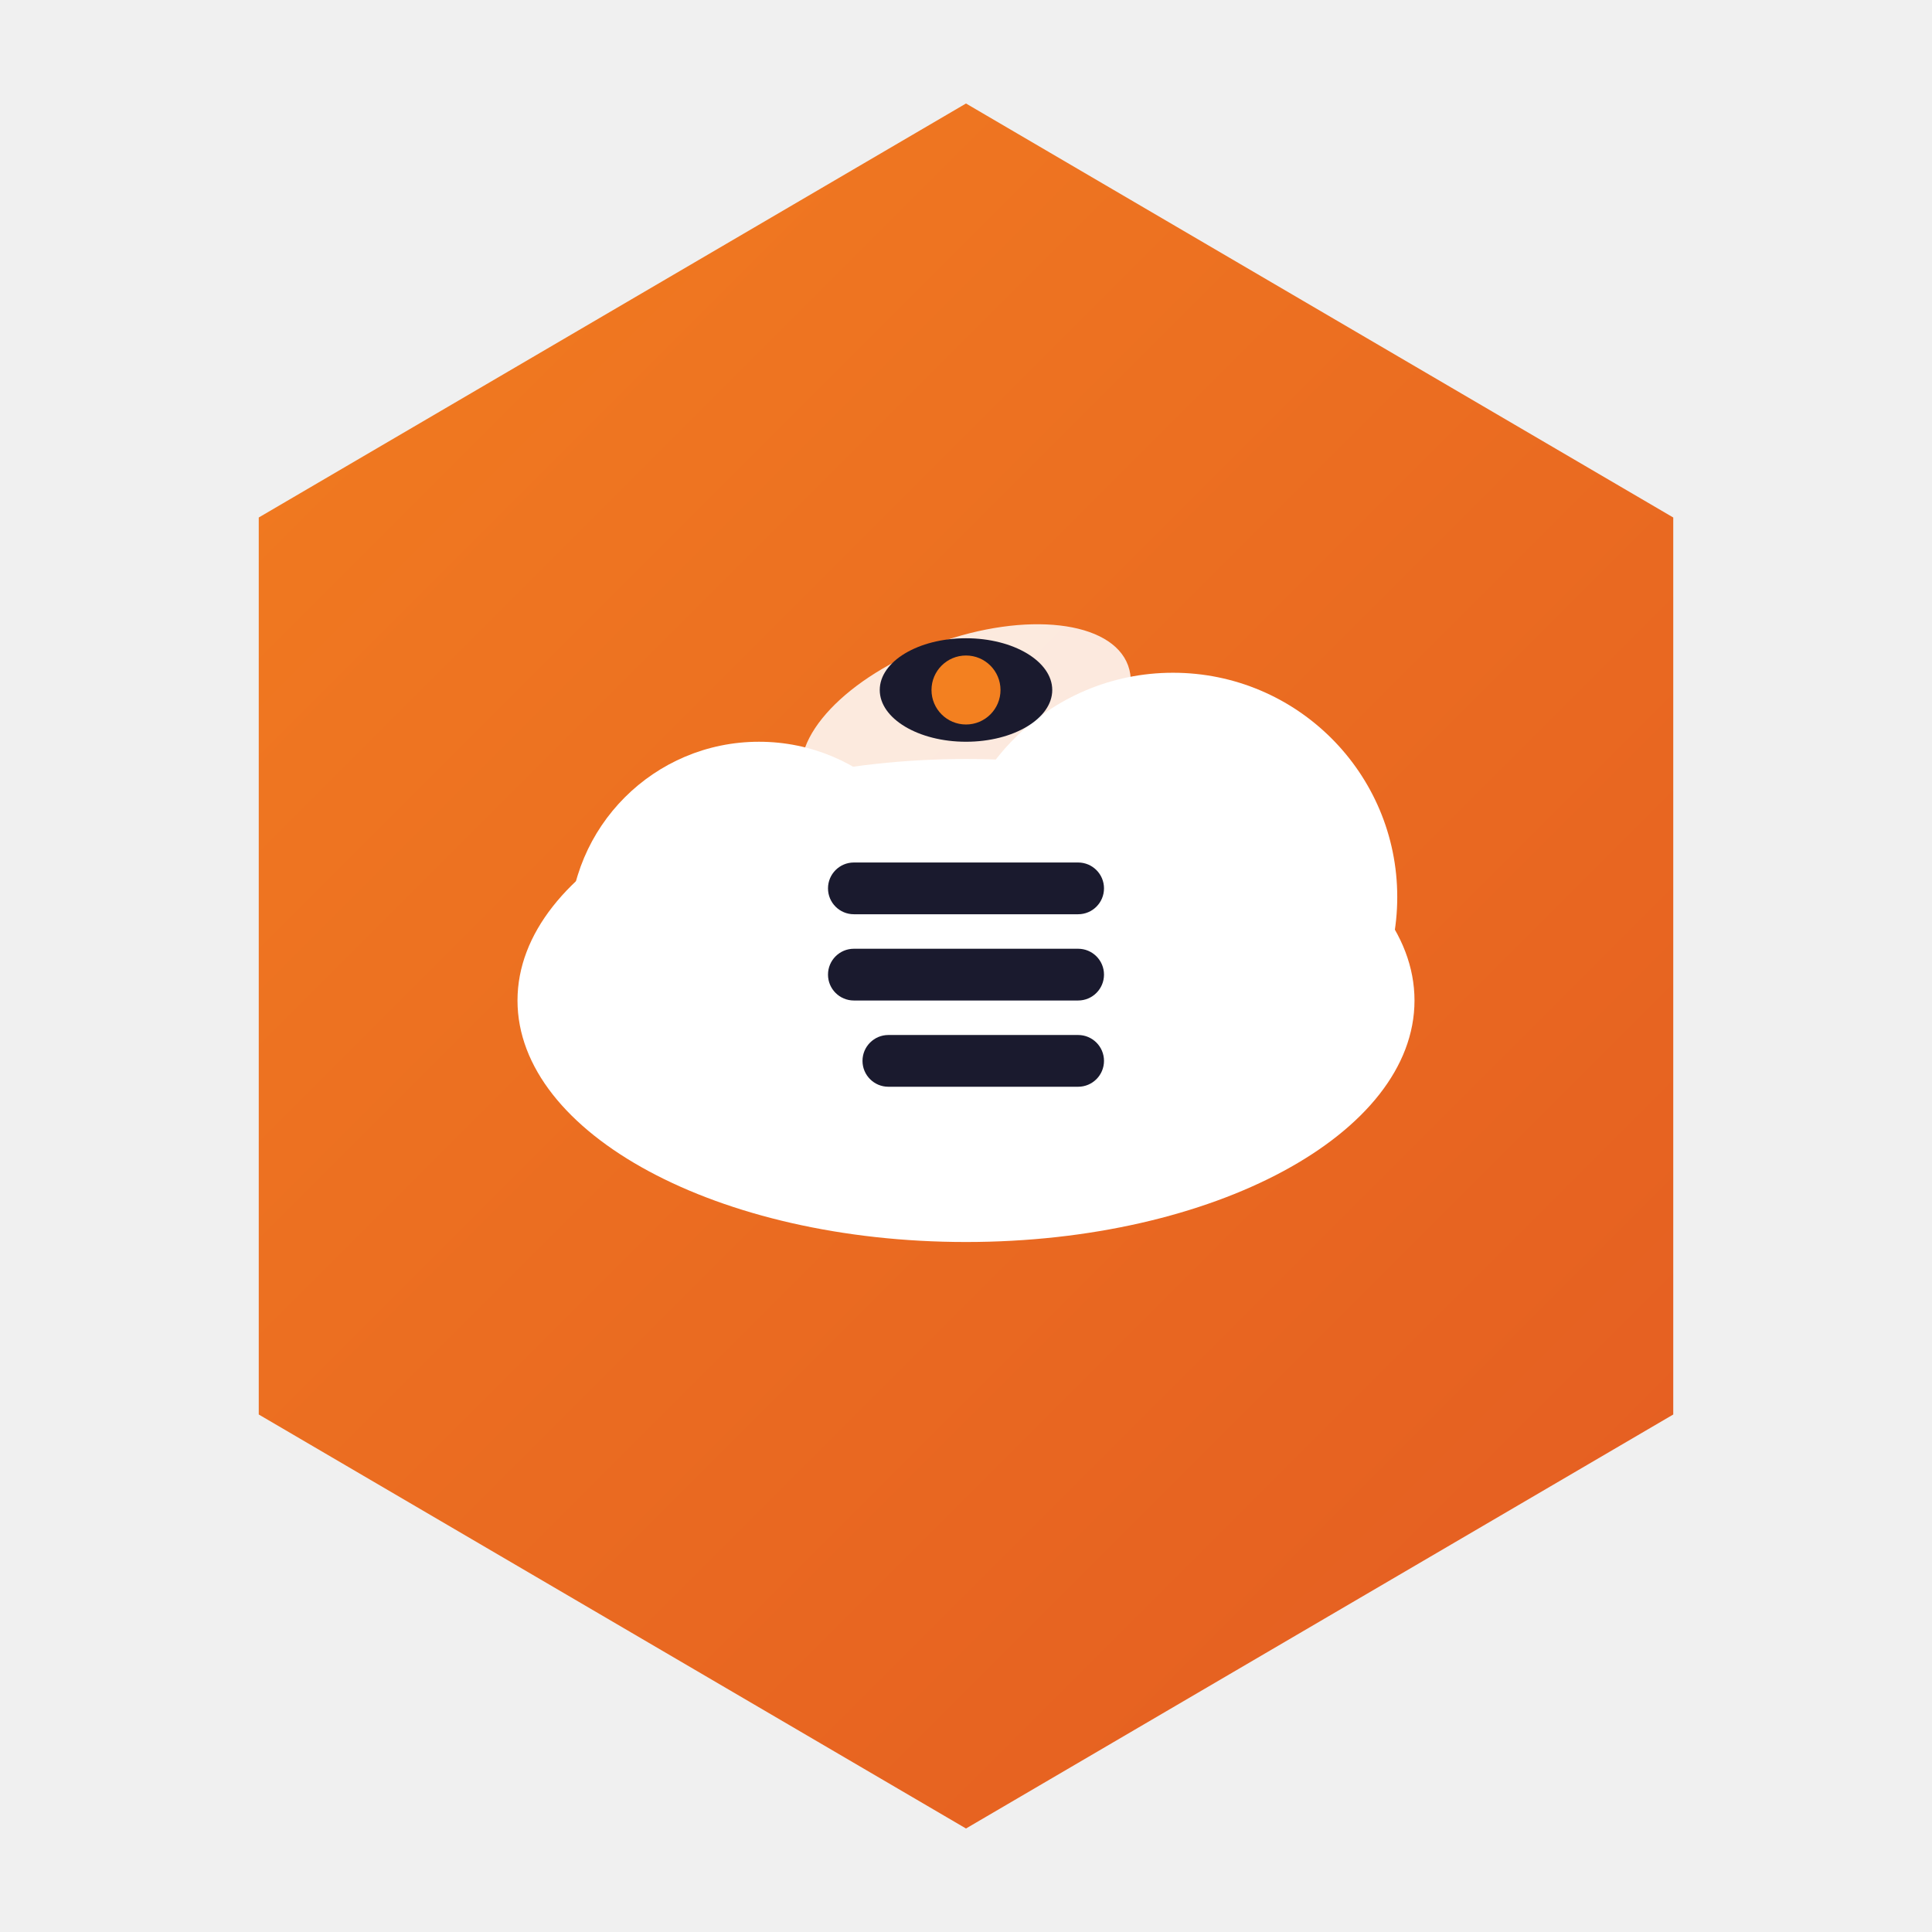
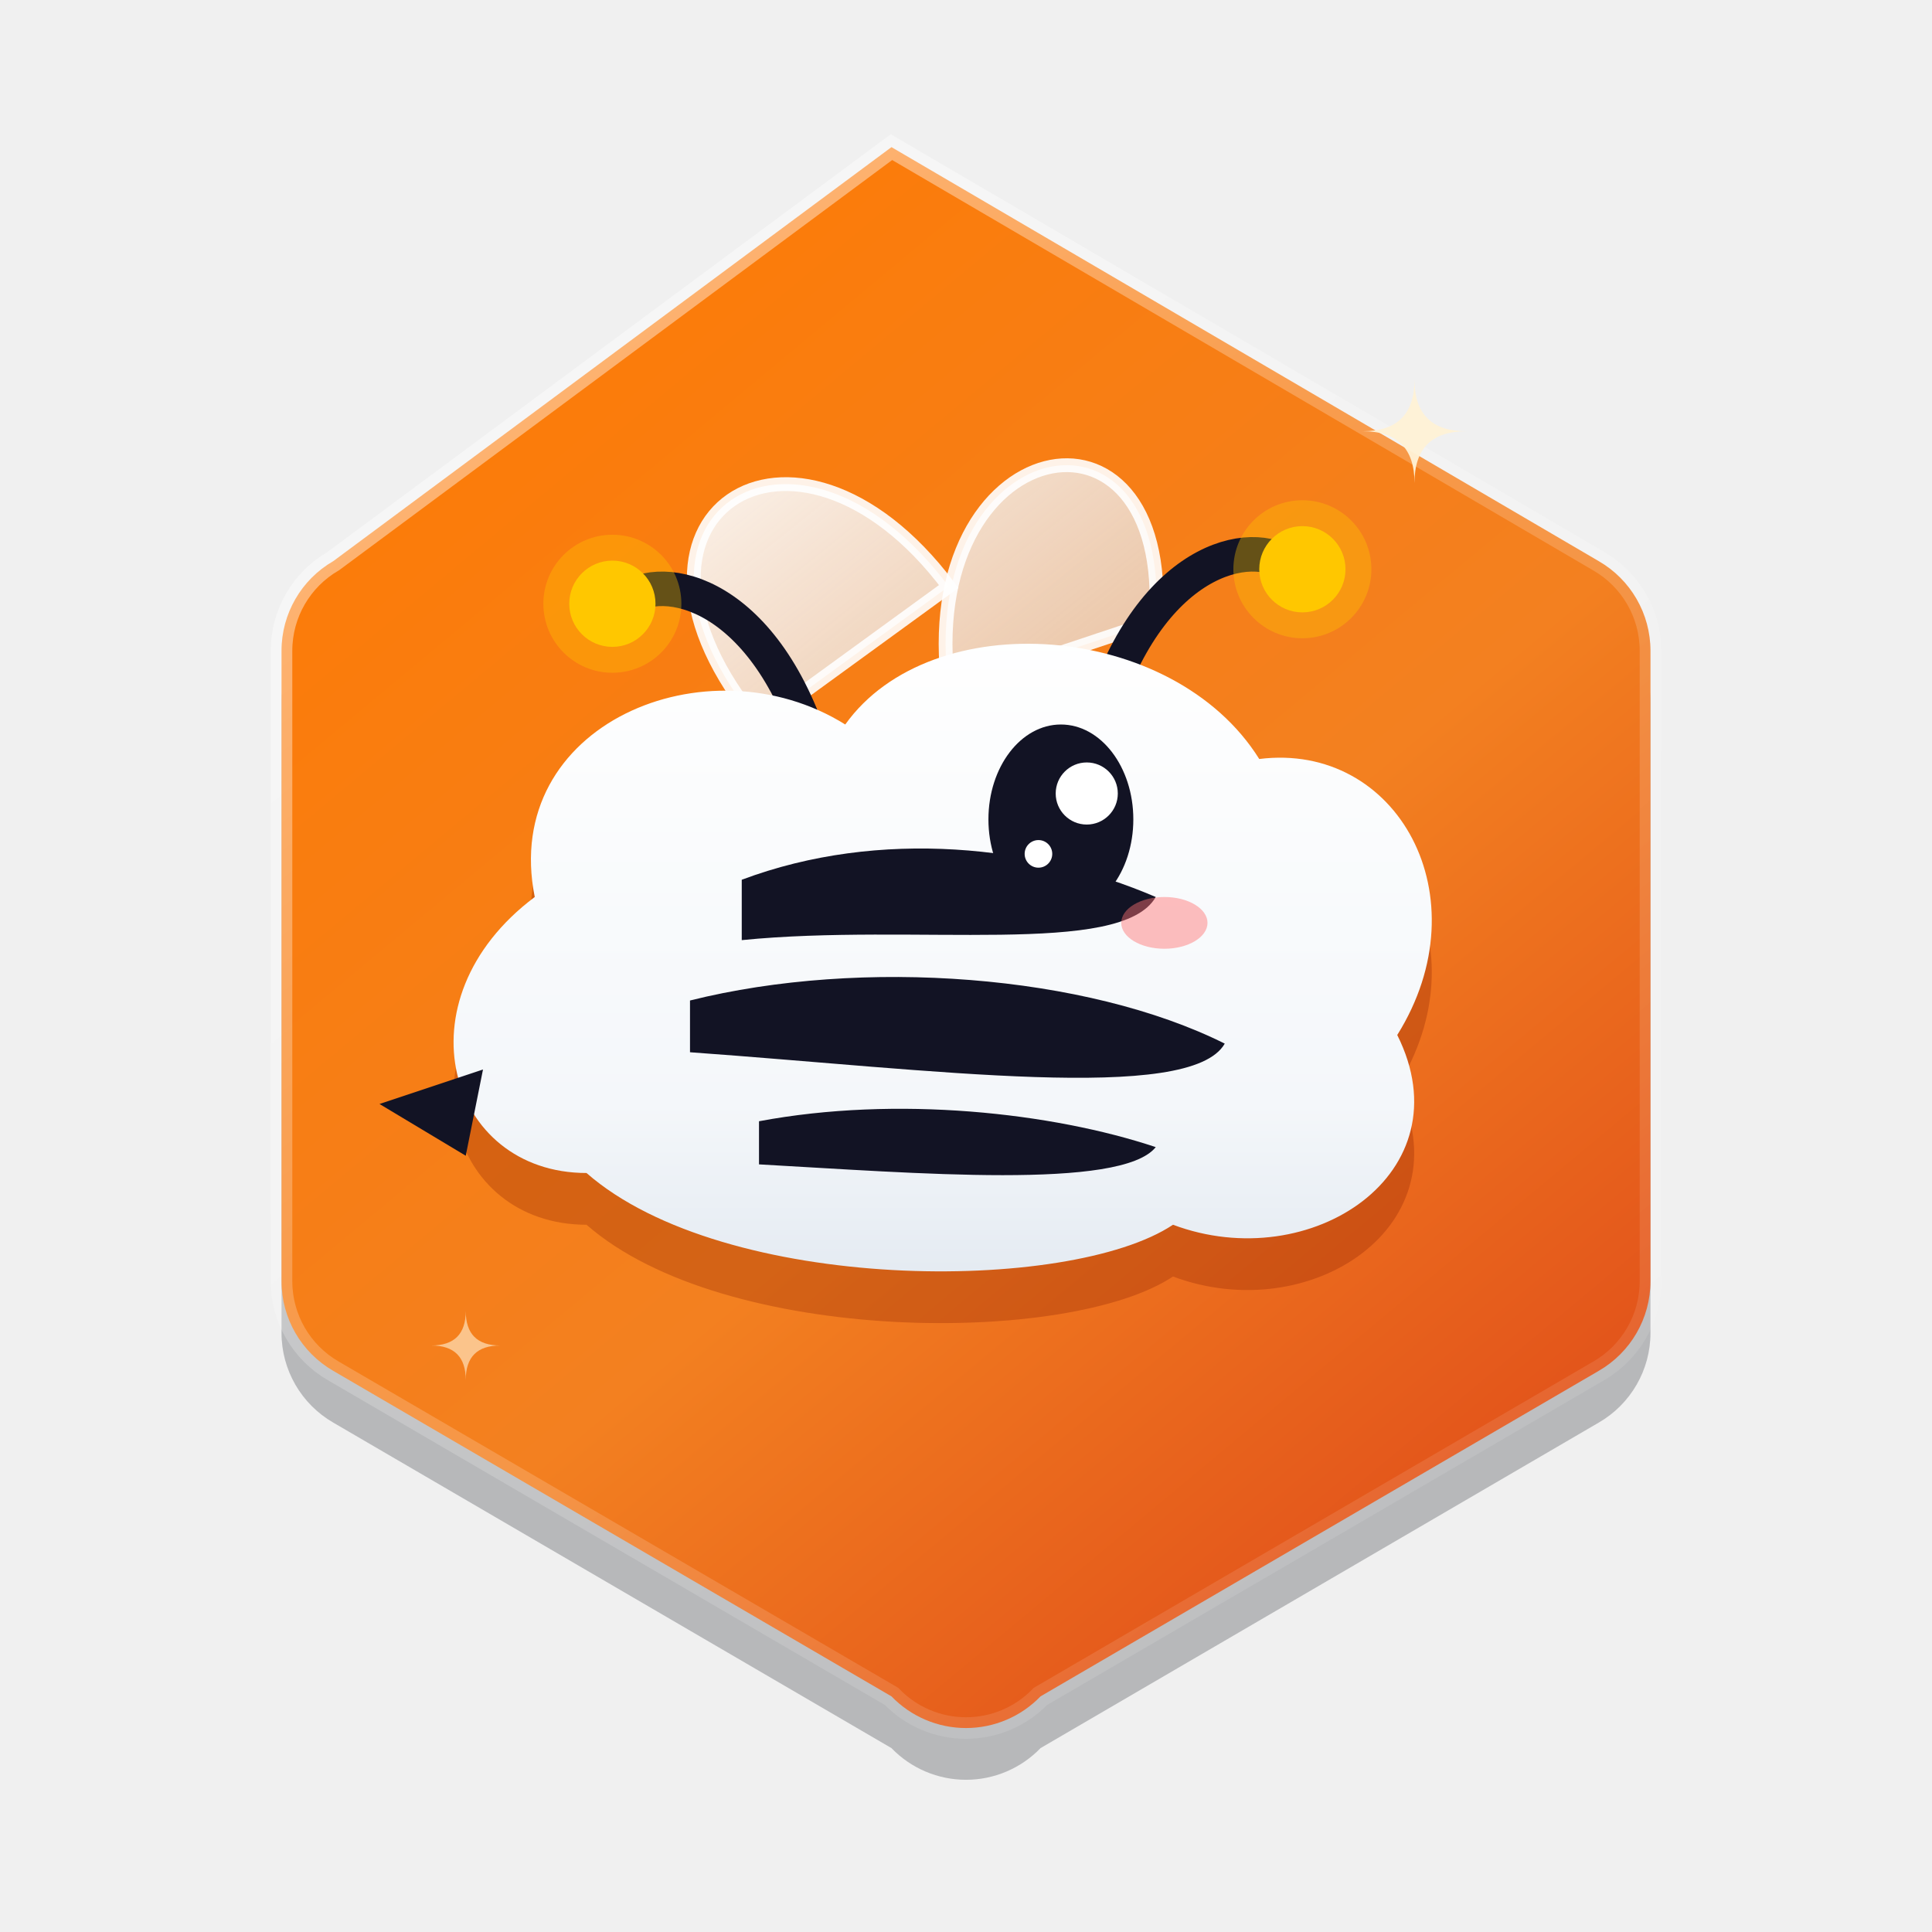
<svg xmlns="http://www.w3.org/2000/svg" width="112" height="112" viewBox="0 0 112 112" fill="none">
  <defs>
-     <linearGradient id="hex-fill" x1="0" y1="0" x2="112" y2="112" gradientUnits="userSpaceOnUse">
-       <stop stop-color="#F38020" />
-       <stop offset="1" stop-color="#E25822" />
+     <linearGradient id="hex-fill" x1="16" y1="8" x2="96" y2="104" gradientUnits="userSpaceOnUse">
+       <stop offset="0%" stop-color="#FF7A00" />
+       <stop offset="55%" stop-color="#F38020" />
+       <stop offset="100%" stop-color="#D93B18" />
+     </linearGradient>
+     <linearGradient id="hex-border" x1="16" y1="8" x2="96" y2="104" gradientUnits="userSpaceOnUse">
+       <stop offset="0%" stop-color="#FFFFFF" stop-opacity="0.55" />
+       <stop offset="45%" stop-color="#FFFFFF" stop-opacity="0.2" />
+       <stop offset="100%" stop-color="#FFFFFF" stop-opacity="0.05" />
+     </linearGradient>
+     <linearGradient id="cloud-fill" x1="56" y1="36" x2="56" y2="76" gradientUnits="userSpaceOnUse">
+       <stop offset="0%" stop-color="#FFFFFF" />
+       <stop offset="70%" stop-color="#F4F7FA" />
+       <stop offset="100%" stop-color="#E1E8F0" />
+     </linearGradient>
+     <linearGradient id="wing-fill" x1="45" y1="20" x2="65" y2="45" gradientUnits="userSpaceOnUse">
+       <stop offset="0%" stop-color="#FFFFFF" stop-opacity="0.95" />
+       <stop offset="100%" stop-color="#E2E8F0" stop-opacity="0.6" />
    </linearGradient>
  </defs>
-   <path d="M56 6 L97 30 L97 82 L56 106 L15 82 L15 30 Z" fill="url(#hex-fill)" />
-   <g fill="#fff">
-     <ellipse cx="56" cy="58" rx="26" ry="14" />
-     <circle cx="44" cy="54" r="11" />
-     <circle cx="68" cy="52" r="13" />
+   <path d="M 51.68 11.53             L 92.68 35.53             A 6 6 0 0 1 95.68 40.72             L 95.68 77.28             A 6 6 0 0 1 92.68 82.47             L 60.32 101.34             A 6 6 0 0 1 51.68 101.34             L 19.32 82.47             A 6 6 0 0 1 16.32 77.28             L 16.32 40.72             A 6 6 0 0 1 19.32 35.53             L 51.68 11.53 Z" fill="#0B0F19" opacity="0.25" />
+   <path d="M 51.68 8.53             L 92.68 32.53             A 6 6 0 0 1 95.68 37.72             L 95.68 74.28             A 6 6 0 0 1 92.68 79.47             L 60.32 98.34             A 6 6 0 0 1 51.68 98.34             L 19.32 79.47             A 6 6 0 0 1 16.32 74.28             L 16.32 37.72             A 6 6 0 0 1 19.32 32.53             L 51.68 8.53 Z" fill="url(#hex-fill)" />
+   <path d="M 51.68 8.53             L 92.68 32.53             A 6 6 0 0 1 95.68 37.72             L 95.68 74.28             A 6 6 0 0 1 92.68 79.47             L 60.32 98.34             A 6 6 0 0 1 51.68 98.34             L 19.32 79.47             A 6 6 0 0 1 16.32 74.28             L 16.32 37.72             A 6 6 0 0 1 19.32 32.53             L 51.68 8.53 Z" stroke="url(#hex-border)" stroke-width="1.25" fill="none" />
+   <path d="M 82 22 Q 82 25 85 25 Q 82 25 82 28 Q 82 25 79 25 Q 82 25 82 22 Z" fill="#FFF2D6" opacity="0.95" />
+   <path d="M 27 76 Q 27 78 29 78 Q 27 78 27 80 Q 27 78 25 78 Q 27 78 27 76 Z" fill="#FFF2D6" opacity="0.6" />
+   <path d="M 44 42 C 34 30 46 22 55 34 Z" fill="url(#wing-fill)" stroke="#FFFFFF" stroke-width="0.8" stroke-opacity="0.9" />
+   <path d="M 55 40 C 53 25 68 22 67 36 Z" fill="url(#wing-fill)" stroke="#FFFFFF" stroke-width="0.8" stroke-opacity="0.9" />
+   <path d="M 47 43 C 44 34 38 33 36 35" stroke="#121324" stroke-width="2" stroke-linecap="round" fill="none" />
+   <circle cx="35.5" cy="35" r="4" fill="#FFC700" opacity="0.35" />
+   <circle cx="35.5" cy="35" r="2.5" fill="#FFC700" />
+   <path d="M 64 41 C 67 32 73 31 75 33" stroke="#121324" stroke-width="2" stroke-linecap="round" fill="none" />
+   <circle cx="75.5" cy="33" r="4" fill="#FFC700" opacity="0.35" />
+   <circle cx="75.5" cy="33" r="2.5" fill="#FFC700" />
+   <path d="M 34 71             C 26 71 23 61 31 55             C 29 45 41 40 49 45             C 54 38 68 39 73 47             C 81 46 86 55 81 63             C 85 71 76 77 68 74             C 62 78 42 78 34 71 Z" fill="#8B1D00" opacity="0.3" />
+   <path d="M 34 68             C 26 68 23 58 31 52             C 29 42 41 37 49 42             C 54 35 68 36 73 44             C 81 43 86 52 81 60             C 85 68 76 74 68 71             C 62 75 42 75 34 68 Z" fill="url(#cloud-fill)" />
+   <g fill="#121324">
+     <path d="M 43 51 C 51 48 60 49 67 52 C 65 55.5 53 53.5 43 54.5 Z" />
+     <path d="M 40 58 C 50 55.5 63 56.5 71 60.5 C 69 64 54 62 40 61 Z" />
+     <path d="M 44 65 C 52 63.5 61 64.5 67 66.5 C 65 69 53 68 44 67.5 Z" />
+     <path d="M 28 62 L 22 64 L 27 67 Z" />
  </g>
-   <g fill="#1a1a2e">
-     <rect x="48" y="50" width="16" height="3" rx="1.5" />
-     <rect x="48" y="55" width="16" height="3" rx="1.5" />
-     <rect x="50" y="60" width="14" height="3" rx="1.5" />
+   <g>
+     <ellipse cx="61.5" cy="47.5" rx="4.2" ry="5.5" fill="#121324" />
+     <circle cx="63" cy="46" r="1.8" fill="#FFFFFF" />
+     <circle cx="60.2" cy="49.5" r="0.8" fill="#FFFFFF" />
+     <ellipse cx="67.5" cy="53.5" rx="2.5" ry="1.5" fill="#FF7070" opacity="0.45" />
  </g>
-   <g fill="#fff" fill-opacity="0.85">
-     <ellipse cx="56" cy="42" rx="10" ry="5" transform="rotate(-20 56 42)" />
-   </g>
-   <g fill="#1a1a2e">
-     <ellipse cx="56" cy="40" rx="5" ry="3" />
-   </g>
-   <circle cx="56" cy="40" r="2" fill="#F38020" />
</svg>
